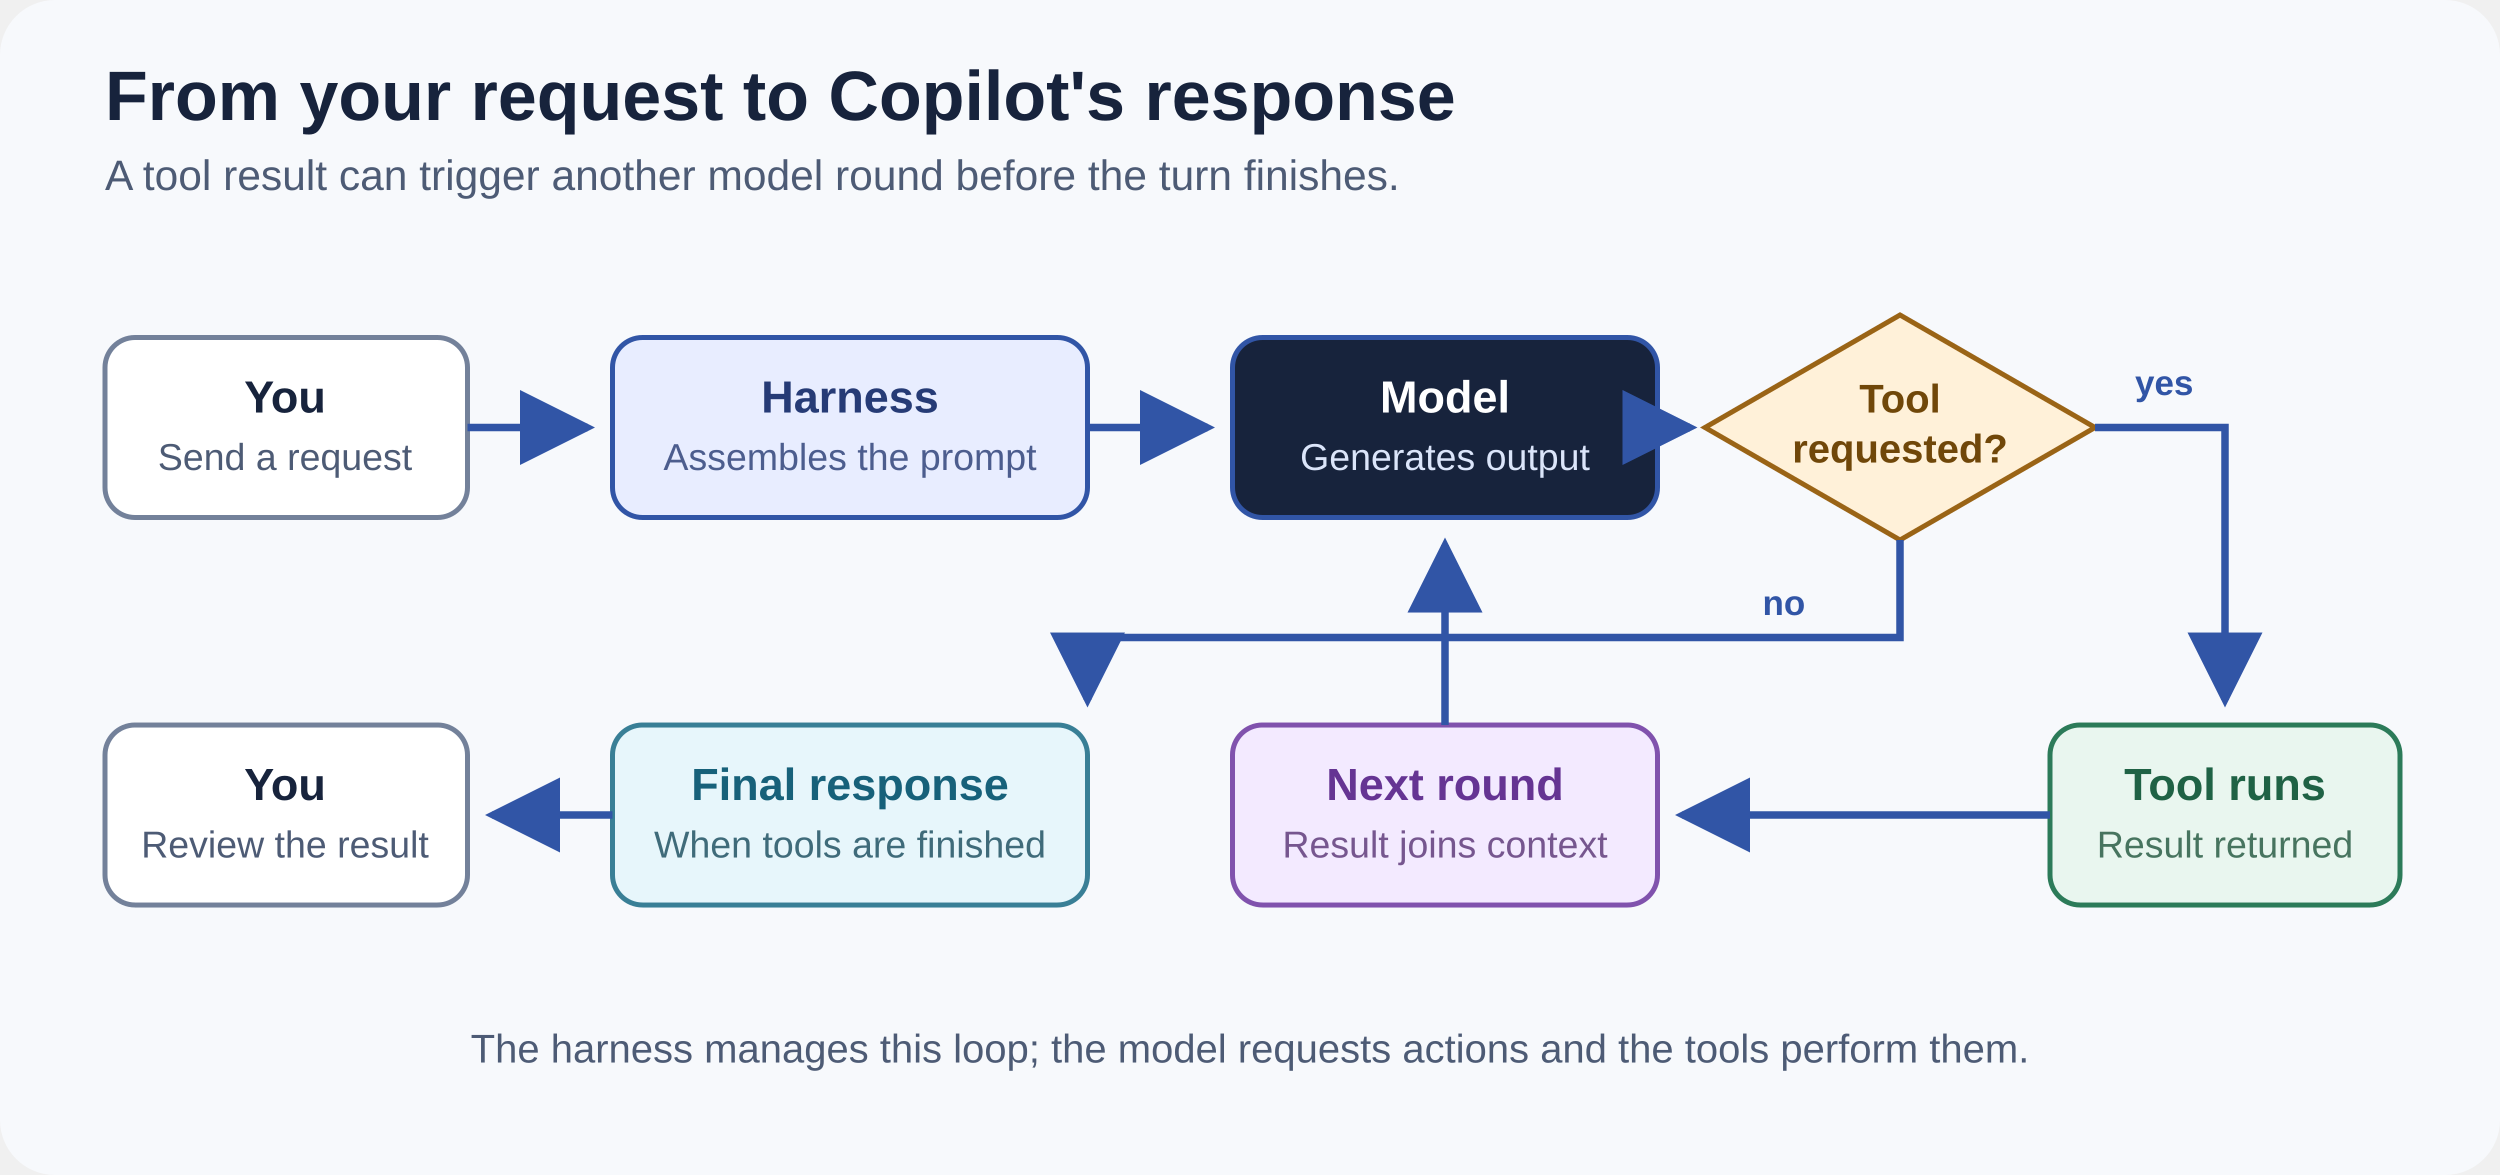
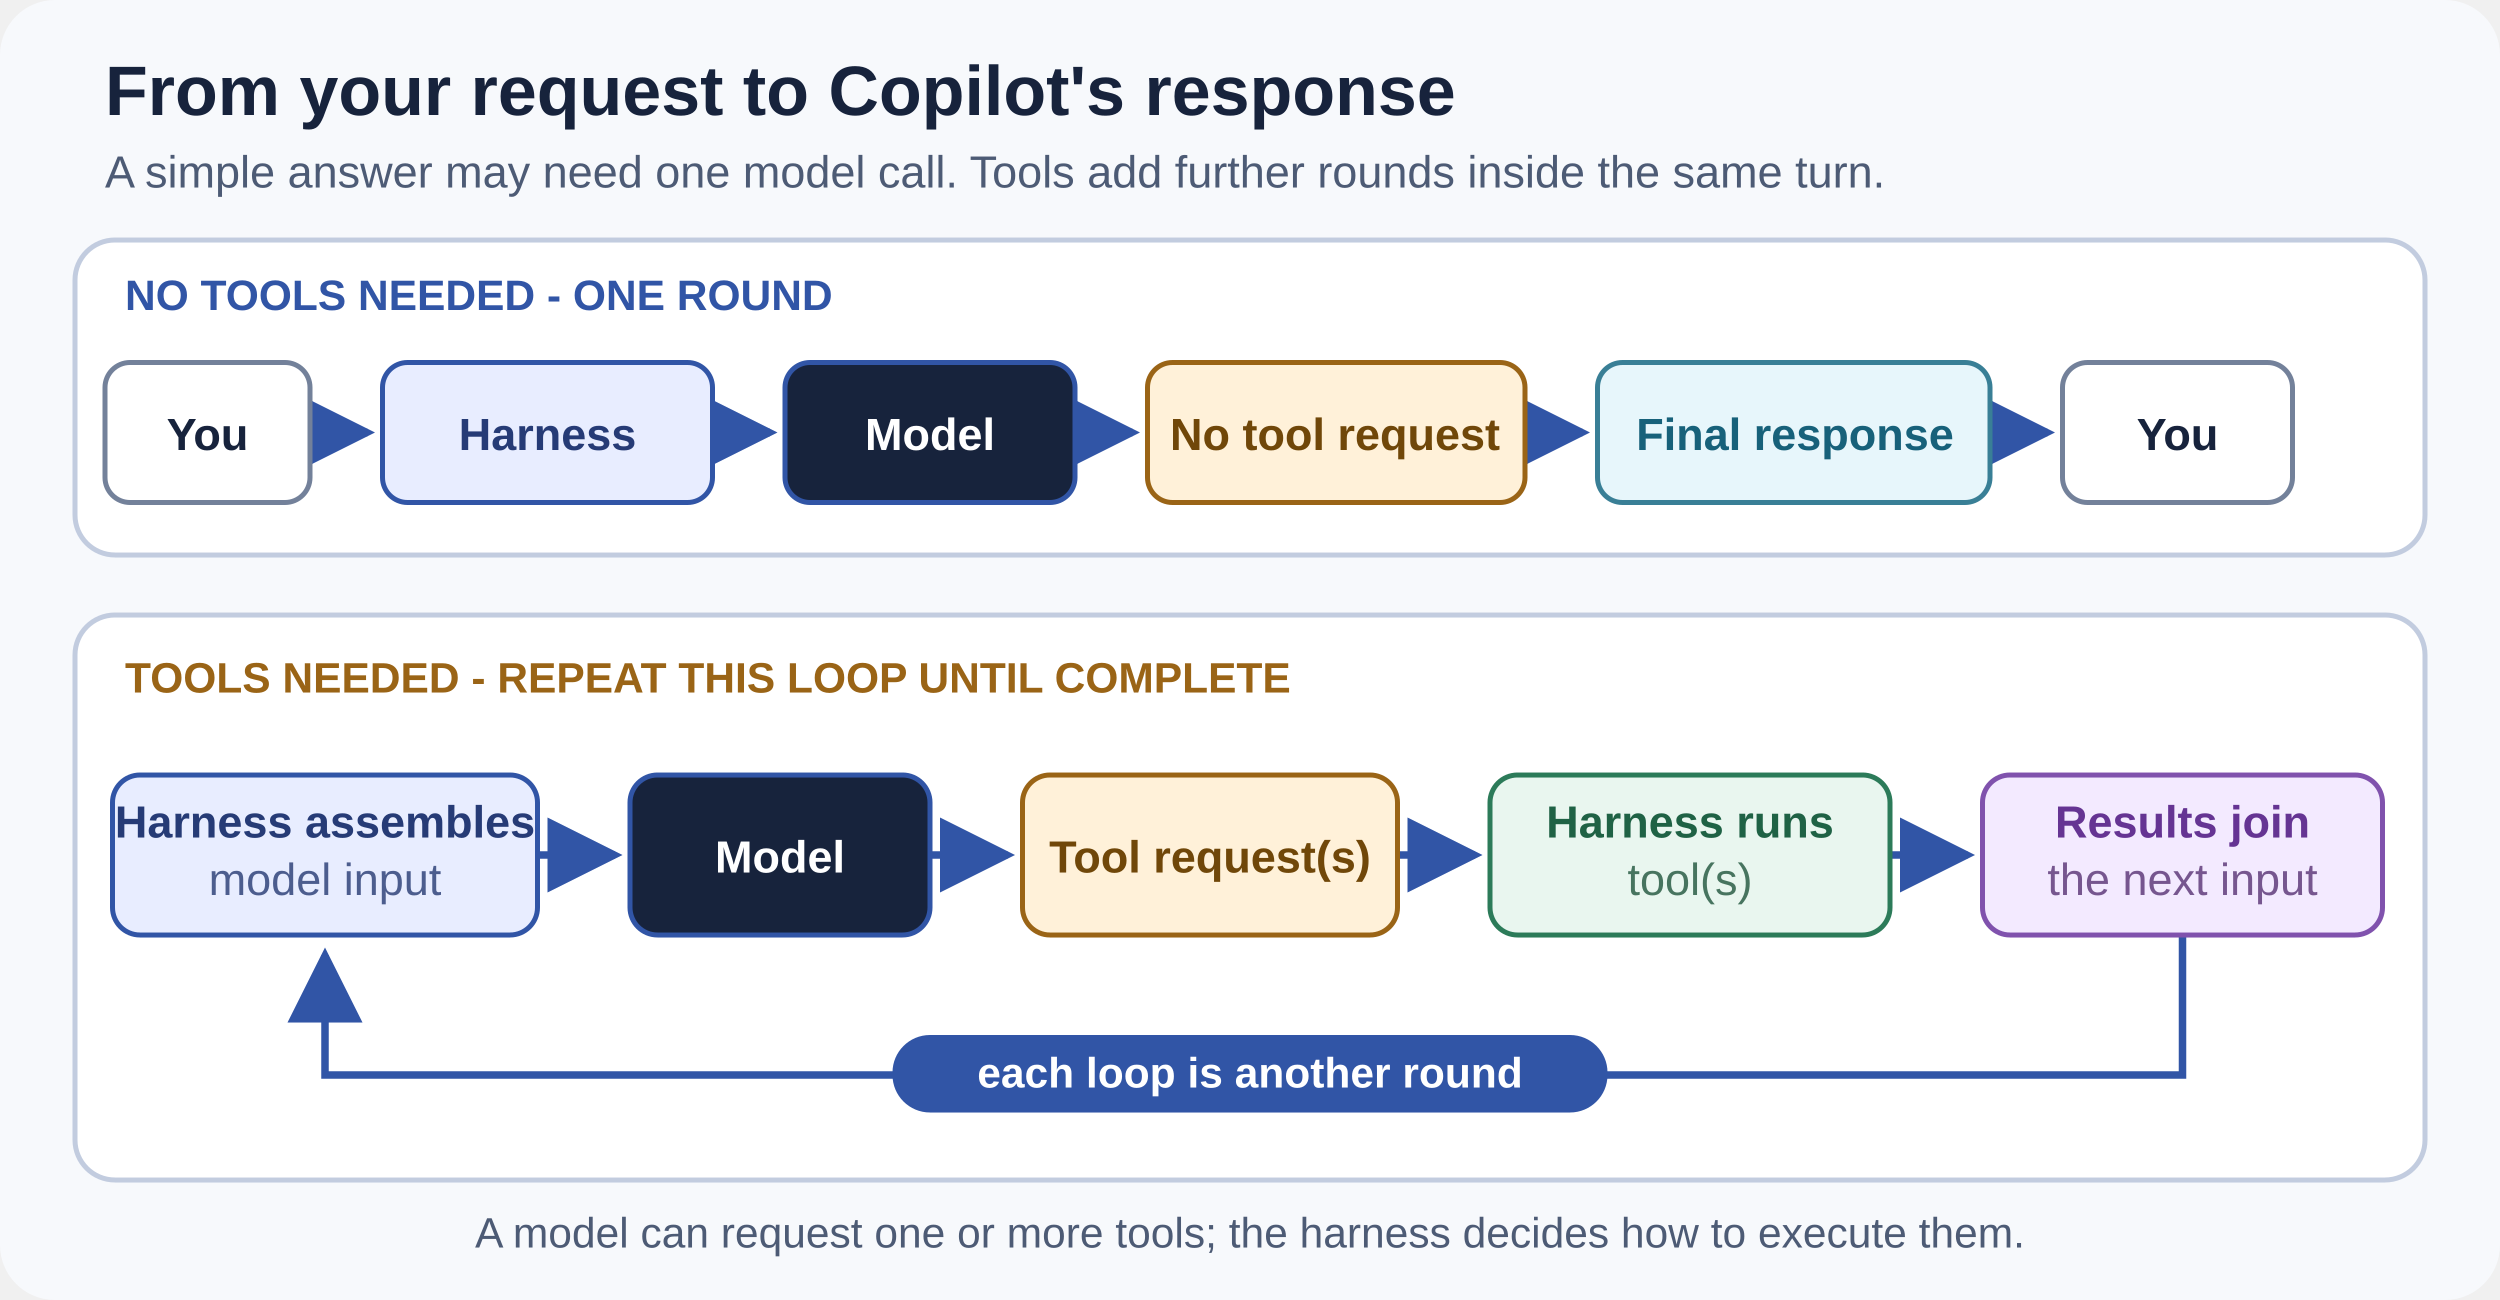
- <svg xmlns="http://www.w3.org/2000/svg" width="1000" height="470" viewBox="0 0 1000 470" role="img" aria-labelledby="title desc">
+ <svg xmlns="http://www.w3.org/2000/svg" width="1000" height="520" viewBox="0 0 1000 520" role="img" aria-labelledby="title desc">
  <defs>
    <marker id="arrow" markerWidth="10" markerHeight="10" refX="9" refY="5" orient="auto">
      <path d="M0,0 L10,5 L0,10 z" fill="#3155a6" />
    </marker>
  </defs>
-   <rect width="1000" height="470" rx="22" fill="#f7f9fc" />
-   <text x="42" y="48" font-family="Segoe UI, Arial, sans-serif" font-size="28" font-weight="700" fill="#17233c">From your request to Copilot's response</text>
-   <text x="42" y="76" font-family="Segoe UI, Arial, sans-serif" font-size="17" fill="#4d5b75">A tool result can trigger another model round before the turn finishes.</text>
+   <rect width="1000" height="520" rx="22" fill="#f7f9fc" />
+   <text x="42" y="46" font-family="Segoe UI, Arial, sans-serif" font-size="28" font-weight="700" fill="#17233c">From your request to Copilot's response</text>
+   <text x="42" y="75" font-family="Segoe UI, Arial, sans-serif" font-size="18" fill="#4d5b75">A simple answer may need one model call. Tools add further rounds inside the same turn.</text>
+   <rect x="30" y="96" width="940" height="126" rx="16" fill="#ffffff" stroke="#c2ccdf" stroke-width="2" />
+   <text x="50" y="124" font-family="Segoe UI, Arial, sans-serif" font-size="17" font-weight="700" fill="#3155a6">NO TOOLS NEEDED - ONE ROUND</text>
+   <g fill="none" stroke="#3155a6" stroke-width="3" marker-end="url(#arrow)">
+     <path d="M124 173 H147" />
+     <path d="M285 173 H308" />
+     <path d="M430 173 H453" />
+     <path d="M610 173 H633" />
+     <path d="M796 173 H819" />
+   </g>
  <g font-family="Segoe UI, Arial, sans-serif">
-     <rect x="42" y="135" width="145" height="72" rx="12" fill="#ffffff" stroke="#73819a" stroke-width="2" />
-     <text x="114" y="165" text-anchor="middle" font-size="18" font-weight="700" fill="#17233c">You</text>
-     <text x="114" y="188" text-anchor="middle" font-size="15" fill="#4d5b75">Send a request</text>
-     <rect x="245" y="135" width="190" height="72" rx="12" fill="#e8edff" stroke="#3155a6" stroke-width="2" />
-     <text x="340" y="165" text-anchor="middle" font-size="18" font-weight="700" fill="#263b76">Harness</text>
-     <text x="340" y="188" text-anchor="middle" font-size="15" fill="#4c5d8e">Assembles the prompt</text>
-     <rect x="493" y="135" width="170" height="72" rx="12" fill="#17233c" stroke="#3155a6" stroke-width="2" />
-     <text x="578" y="165" text-anchor="middle" font-size="18" font-weight="700" fill="#ffffff">Model</text>
-     <text x="578" y="188" text-anchor="middle" font-size="15" fill="#dbe5fa">Generates output</text>
-     <polygon points="760,126 838,171 760,216 682,171" fill="#fff1d9" stroke="#9a6416" stroke-width="2" />
-     <text x="760" y="165" text-anchor="middle" font-size="16" font-weight="700" fill="#704709">Tool</text>
-     <text x="760" y="185" text-anchor="middle" font-size="16" font-weight="700" fill="#704709">requested?</text>
-     <rect x="820" y="290" width="140" height="72" rx="12" fill="#e9f6ef" stroke="#2c7b59" stroke-width="2" />
-     <text x="890" y="320" text-anchor="middle" font-size="18" font-weight="700" fill="#1f6245">Tool runs</text>
-     <text x="890" y="343" text-anchor="middle" font-size="15" fill="#47745f">Result returned</text>
-     <rect x="493" y="290" width="170" height="72" rx="12" fill="#f3eaff" stroke="#8052ad" stroke-width="2" />
-     <text x="578" y="320" text-anchor="middle" font-size="18" font-weight="700" fill="#653493">Next round</text>
-     <text x="578" y="343" text-anchor="middle" font-size="15" fill="#76568f">Result joins context</text>
-     <rect x="245" y="290" width="190" height="72" rx="12" fill="#e7f6fb" stroke="#397f96" stroke-width="2" />
-     <text x="340" y="320" text-anchor="middle" font-size="18" font-weight="700" fill="#17617a">Final response</text>
-     <text x="340" y="343" text-anchor="middle" font-size="15" fill="#3f6b7a">When tools are finished</text>
-     <rect x="42" y="290" width="145" height="72" rx="12" fill="#ffffff" stroke="#73819a" stroke-width="2" />
-     <text x="114" y="320" text-anchor="middle" font-size="18" font-weight="700" fill="#17233c">You</text>
-     <text x="114" y="343" text-anchor="middle" font-size="15" fill="#4d5b75">Review the result</text>
+     <rect x="42" y="145" width="82" height="56" rx="10" fill="#ffffff" stroke="#73819a" stroke-width="2" />
+     <text x="83" y="180" text-anchor="middle" font-size="18" font-weight="700" fill="#17233c">You</text>
+     <rect x="153" y="145" width="132" height="56" rx="10" fill="#e8edff" stroke="#3155a6" stroke-width="2" />
+     <text x="219" y="180" text-anchor="middle" font-size="18" font-weight="700" fill="#263b76">Harness</text>
+     <rect x="314" y="145" width="116" height="56" rx="10" fill="#17233c" stroke="#3155a6" stroke-width="2" />
+     <text x="372" y="180" text-anchor="middle" font-size="18" font-weight="700" fill="#ffffff">Model</text>
+     <rect x="459" y="145" width="151" height="56" rx="10" fill="#fff1d9" stroke="#9a6416" stroke-width="2" />
+     <text x="534" y="180" text-anchor="middle" font-size="18" font-weight="700" fill="#704709">No tool request</text>
+     <rect x="639" y="145" width="157" height="56" rx="10" fill="#e7f6fb" stroke="#397f96" stroke-width="2" />
+     <text x="718" y="180" text-anchor="middle" font-size="18" font-weight="700" fill="#17617a">Final response</text>
+     <rect x="825" y="145" width="92" height="56" rx="10" fill="#ffffff" stroke="#73819a" stroke-width="2" />
+     <text x="871" y="180" text-anchor="middle" font-size="18" font-weight="700" fill="#17233c">You</text>
  </g>
+   <rect x="30" y="246" width="940" height="226" rx="16" fill="#ffffff" stroke="#c2ccdf" stroke-width="2" />
+   <text x="50" y="277" font-family="Segoe UI, Arial, sans-serif" font-size="17" font-weight="700" fill="#9a6416">TOOLS NEEDED - REPEAT THIS LOOP UNTIL COMPLETE</text>
  <g fill="none" stroke="#3155a6" stroke-width="3" marker-end="url(#arrow)">
-     <path d="M187 171 H235" />
-     <path d="M435 171 H483" />
-     <path d="M663 171 H676" />
-     <path d="M838 171 H890 V280" />
-     <path d="M820 326 H673" />
-     <path d="M578 290 V218" />
-     <path d="M760 216 V255 H435 V280" />
-     <path d="M245 326 H197" />
+     <path d="M215 342 H246" />
+     <path d="M372 342 H403" />
+     <path d="M559 342 H590" />
+     <path d="M756 342 H787" />
+     <path d="M873 374 V430 H130 V382" />
  </g>
-   <text x="854" y="158" font-family="Segoe UI, Arial, sans-serif" font-size="14" font-weight="700" fill="#3155a6">yes</text>
-   <text x="705" y="246" font-family="Segoe UI, Arial, sans-serif" font-size="14" font-weight="700" fill="#3155a6">no</text>
-   <text x="500" y="425" text-anchor="middle" font-family="Segoe UI, Arial, sans-serif" font-size="16" fill="#4d5b75">The harness manages this loop; the model requests actions and the tools perform them.</text>
+   <g font-family="Segoe UI, Arial, sans-serif">
+     <rect x="45" y="310" width="170" height="64" rx="11" fill="#e8edff" stroke="#3155a6" stroke-width="2" />
+     <text x="130" y="335" text-anchor="middle" font-size="18" font-weight="700" fill="#263b76">Harness assembles</text>
+     <text x="130" y="358" text-anchor="middle" font-size="18" fill="#4c5d8e">model input</text>
+     <rect x="252" y="310" width="120" height="64" rx="11" fill="#17233c" stroke="#3155a6" stroke-width="2" />
+     <text x="312" y="349" text-anchor="middle" font-size="18" font-weight="700" fill="#ffffff">Model</text>
+     <rect x="409" y="310" width="150" height="64" rx="11" fill="#fff1d9" stroke="#9a6416" stroke-width="2" />
+     <text x="484" y="349" text-anchor="middle" font-size="18" font-weight="700" fill="#704709">Tool request(s)</text>
+     <rect x="596" y="310" width="160" height="64" rx="11" fill="#e9f6ef" stroke="#2c7b59" stroke-width="2" />
+     <text x="676" y="335" text-anchor="middle" font-size="18" font-weight="700" fill="#1f6245">Harness runs</text>
+     <text x="676" y="358" text-anchor="middle" font-size="18" fill="#47745f">tool(s)</text>
+     <rect x="793" y="310" width="160" height="64" rx="11" fill="#f3eaff" stroke="#8052ad" stroke-width="2" />
+     <text x="873" y="335" text-anchor="middle" font-size="18" font-weight="700" fill="#653493">Results join</text>
+     <text x="873" y="358" text-anchor="middle" font-size="18" fill="#76568f">the next input</text>
+   </g>
+   <rect x="357" y="414" width="286" height="31" rx="15" fill="#3155a6" />
+   <text x="500" y="435" text-anchor="middle" font-family="Segoe UI, Arial, sans-serif" font-size="17" font-weight="700" fill="#ffffff">each loop is another round</text>
+   <text x="500" y="499" text-anchor="middle" font-family="Segoe UI, Arial, sans-serif" font-size="17" fill="#4d5b75">A model can request one or more tools; the harness decides how to execute them.</text>
</svg>
